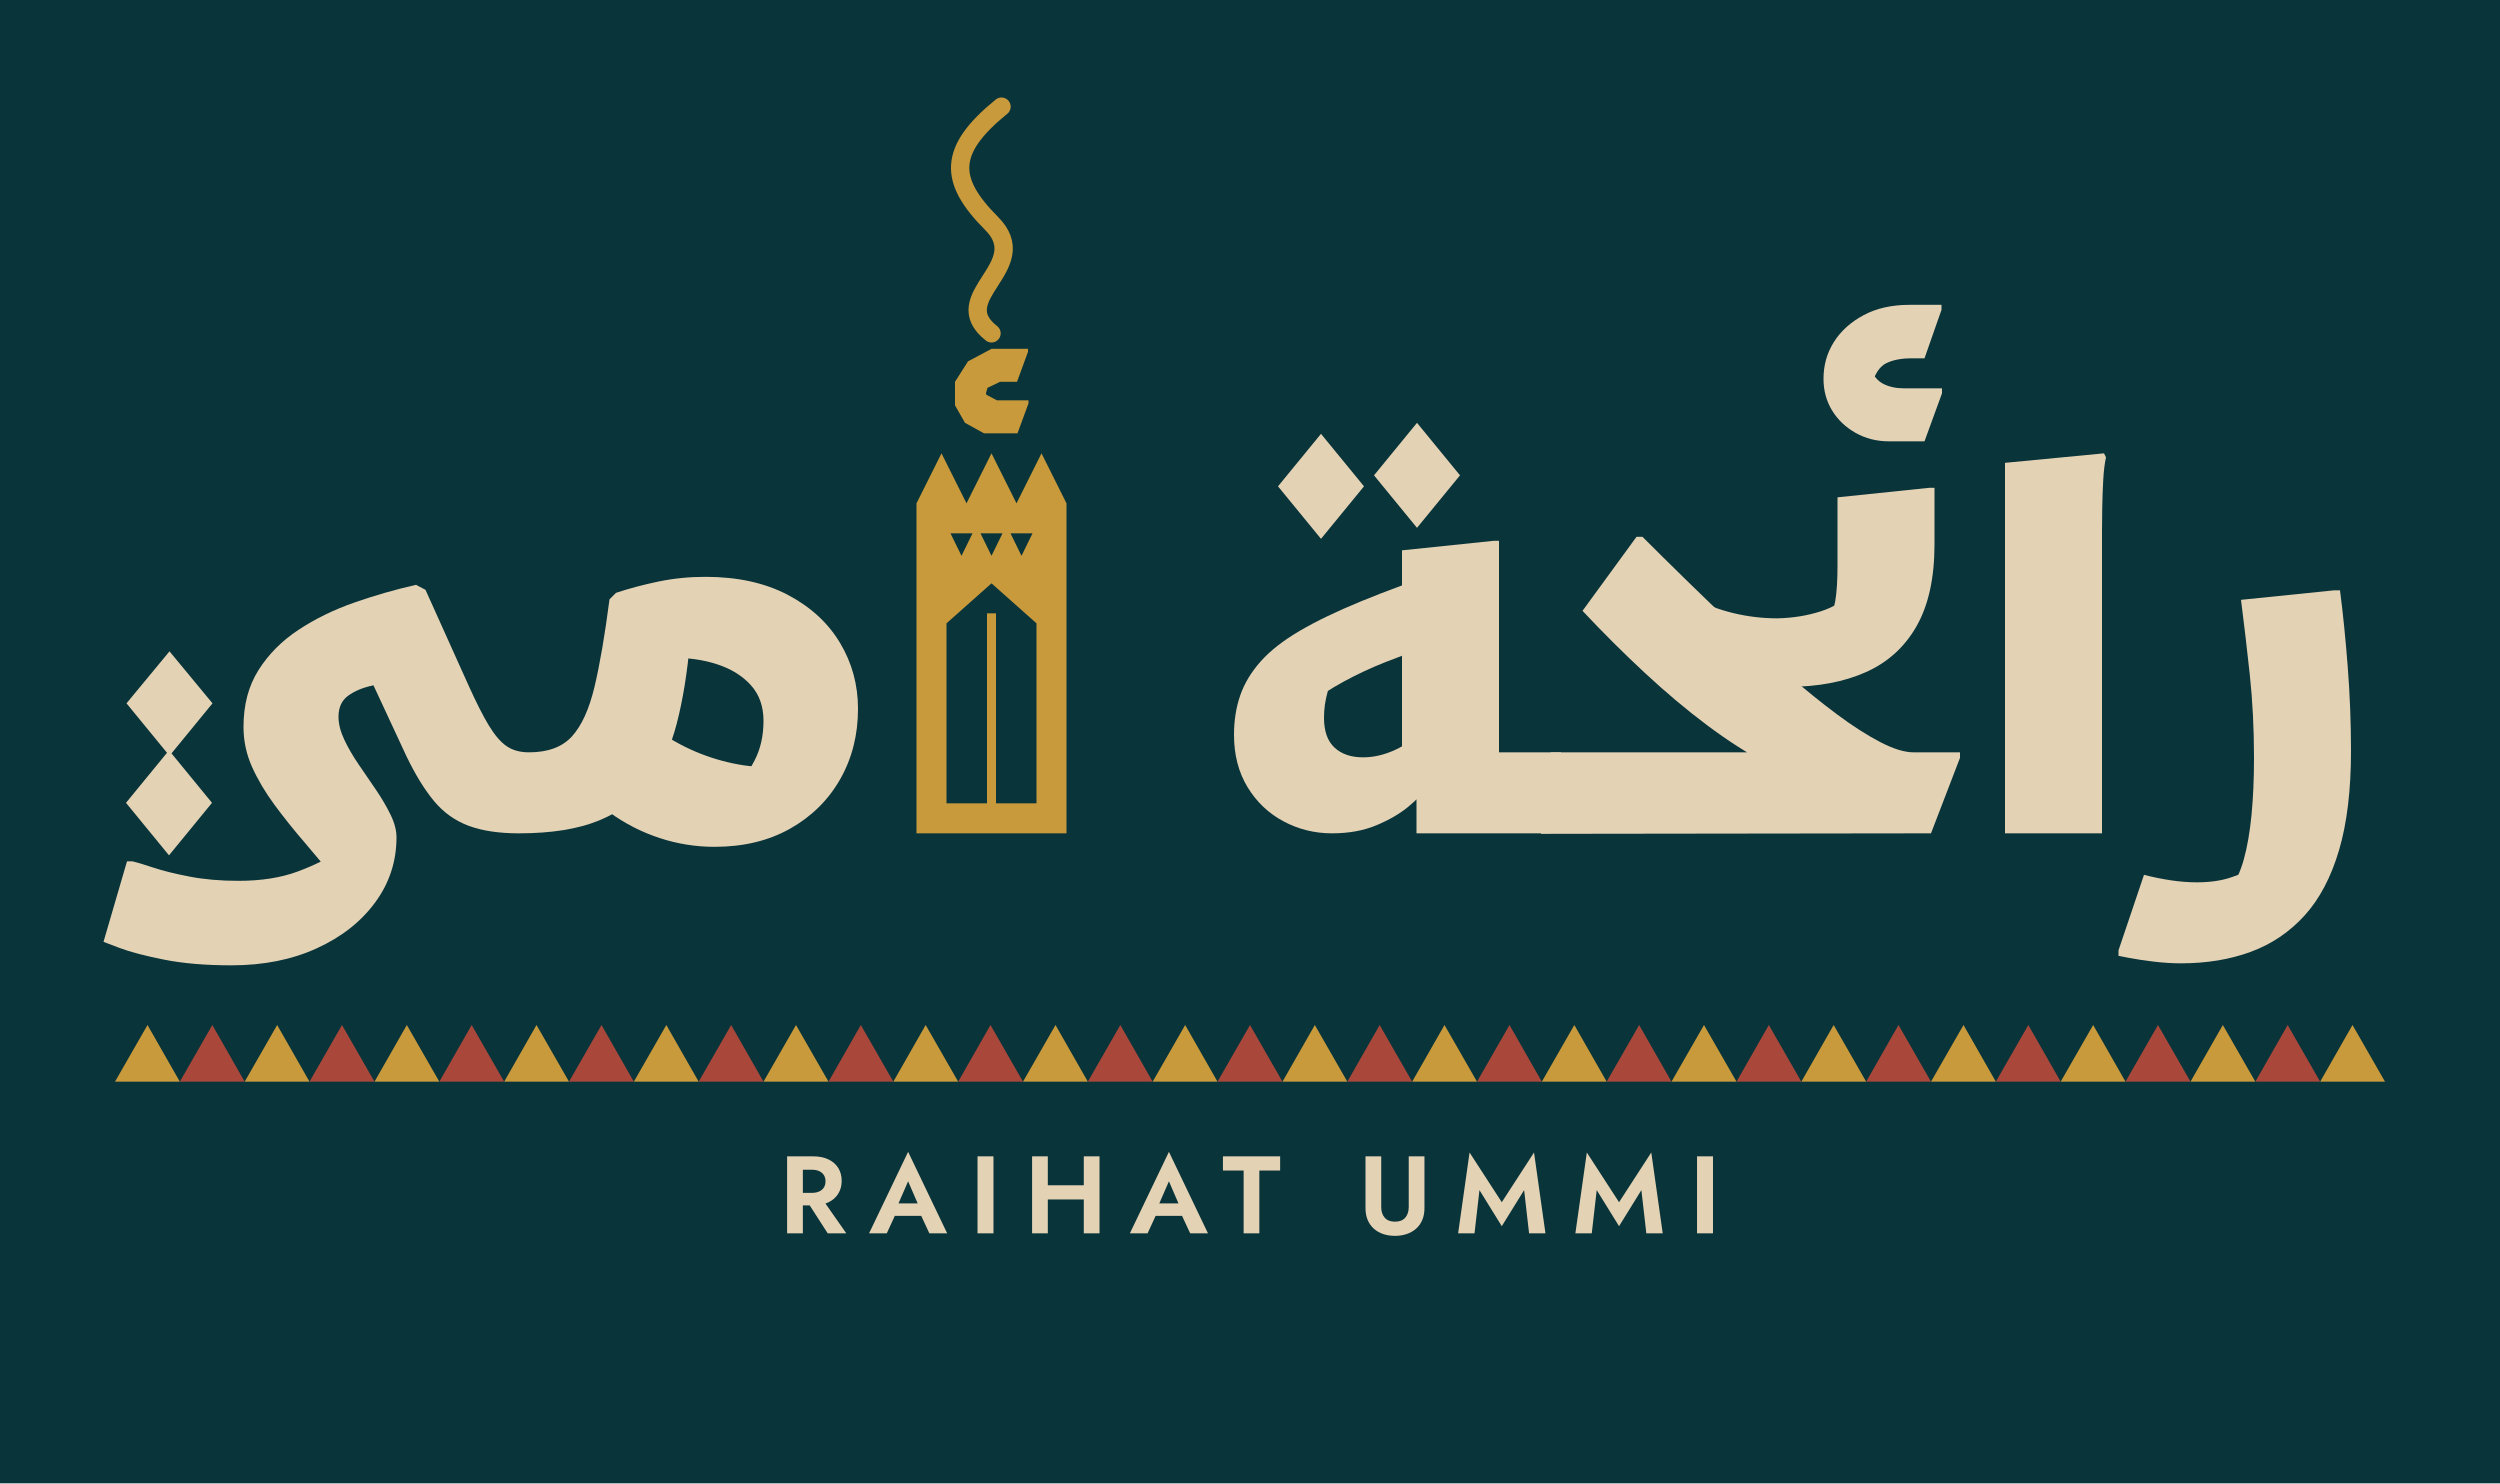
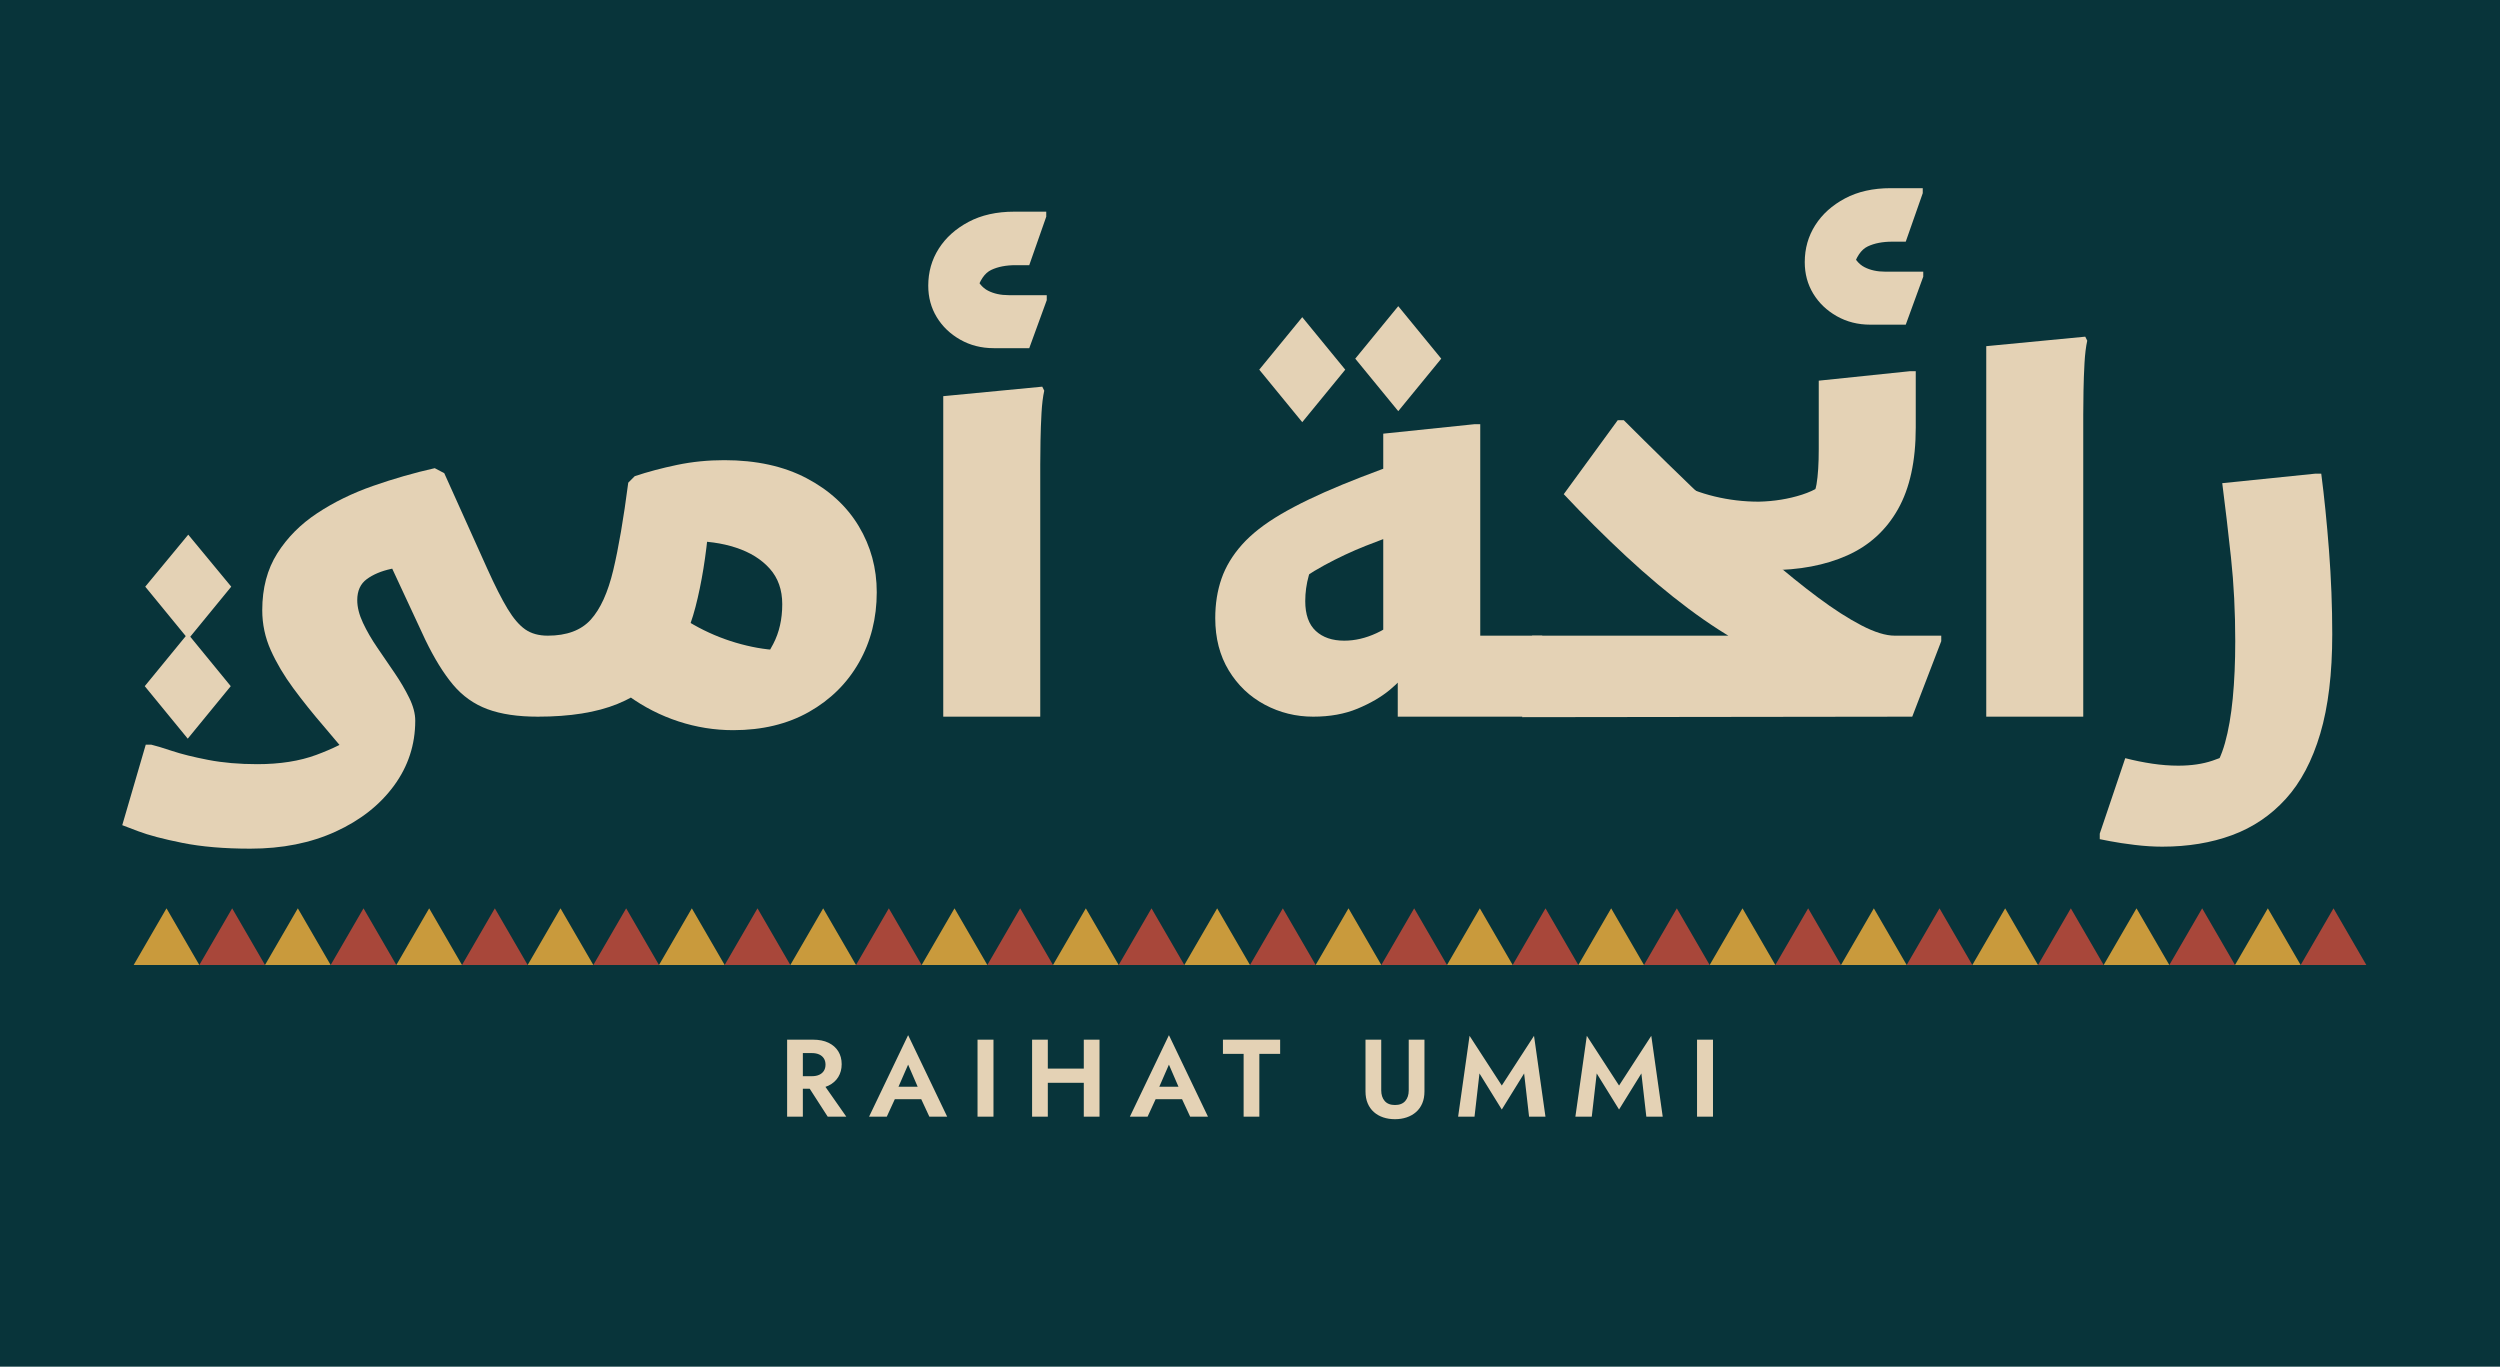
- <svg xmlns="http://www.w3.org/2000/svg" viewBox="0 0 1500 890" width="1500" height="890">
-   <rect width="1500" height="890" fill="#08343A" />
-   <g transform="translate(0,70)">
-     <path d="M311.4 430.0Q293.4 430.0 281.25 425.5Q269.1 421.0 260.55 410.8Q252.0 400.6 243.9 383.8L211.8 314.8L241.8 338.2Q232.2 339.4 223.35 341.35Q214.5 343.3 208.8 347.5Q203.1 351.7 203.1 360.1Q203.1 366.4 206.55 373.75Q210.0 381.1 215.25 388.75Q220.5 396.4 225.6 403.9Q230.7 411.4 234.3 418.75Q237.9 426.1 237.9 432.4Q237.9 454.0 225.15 471.4Q212.4 488.8 190.05 499.0Q167.7 509.2 138.9 509.2Q115.5 509.2 98.25 505.75Q81.0 502.3 71.55 498.7Q62.1 495.1 62.1 495.1L76.2 446.8H79.5Q83.4 447.7 91.95 450.55Q100.5 453.4 113.7 455.95Q126.9 458.5 143.1 458.5Q163.5 458.5 178.5 452.95Q193.5 447.4 202.8 440.8L204.3 461.5Q193.8 448.3 183.45 436.3Q173.1 424.3 164.7 412.9Q156.3 401.5 151.2 390.1Q146.1 378.7 146.1 366.1Q146.1 346.3 155.1 332.05Q164.1 317.8 179.1 307.9Q194.1 298.0 212.55 291.55Q231.0 285.1 249.6 280.9L255.3 283.9L281.1 341.2Q288.0 356.5 293.25 365.2Q298.5 373.9 303.9 377.65Q309.3 381.4 317.4 381.4V424.0ZM101.7 383.5 75.9 352.0 101.7 320.8 127.5 352.0ZM101.4 443.2 75.6 411.7 101.4 380.2 127.2 411.7Z" fill="#E4D2B5" />
-     <path d="M423.3 276.1Q452.1 276.1 472.65 286.9Q493.2 297.7 504 315.7Q514.8 333.7 514.8 355.3Q514.8 378.7 504.15 397.45Q493.5 416.2 474.15 427.15Q454.8 438.1 428.7 438.1Q411.9 438.1 395.85 432.85Q379.8 427.6 365.85 417.55Q351.9 407.5 341.1 392.2L384.3 359.2Q392.7 367.9 404.85 374.8Q417.0 381.7 430.2 385.6Q443.4 389.5 455.4 390.1Q460.8 390.4 463.35 390.4Q465.9 390.4 467.7 390.1L440.4 406.0Q447.3 396.7 452.7 386.35Q458.1 376.0 458.1 362.5Q458.1 349.6 450.6 341.2Q443.1 332.8 430.35 328.6Q417.6 324.4 402.0 324.7L414.0 315.1Q411.6 342.7 406.05 364.15Q400.5 385.6 389.25 400.15Q378.0 414.7 359.25 422.35Q340.5 430.0 311.4 430.0V387.4L317.4 381.4Q334.5 381.4 343.2 371.8Q351.9 362.2 356.7 342.1Q361.5 322.0 365.7 289.6L369.6 285.7Q381.3 281.8 394.95 278.95Q408.6 276.1 423.3 276.1Z" fill="#E4D2B5" />
-     <path d="M549.9 430.0V232.0L564.9 202.0L579.9 232.0L594.9 202.0L609.9 232.0L624.9 202.0L639.9 232.0V430.0ZM567.9 412.0H621.9V304.0L594.9 280.0L567.9 304.0ZM592.2 298.0H597.6V412.0H592.2ZM576.9 263.5 583.5 250.0H570.3ZM594.9 263.5 601.5 250.0H588.3ZM612.9 263.5 619.5 250.0H606.3ZM573.0 166.6V159.1L580.8 146.8L594.9 139.3H604.8H616.8V141.1L610.2 159.1H605.4H600.0L592.5 162.7L590.7 169.0L590.1 162.4L591.9 166.9L598.2 170.2H602.7H617.1V172.0L610.5 190.0H597.3H590.4L579.0 183.7L573.0 173.2Z" fill="#C99A3C" />
-     <path d="M858.3 365.2Q846.9 375.4 837.15 379.9Q827.4 384.4 817.8 384.4Q807.0 384.4 800.7 378.55Q794.4 372.7 794.4 360.7Q794.4 352.9 796.5 345.4Q798.6 337.9 802.8 331.9L782.4 354.7Q793.8 345.7 805.95 339.1Q818.1 332.5 830.55 327.55Q843.0 322.6 855.3 318.4L868.5 271.6Q838.5 281.8 816.6 290.8Q794.7 299.8 779.85 308.5Q765.0 317.2 756.45 326.8Q747.9 336.4 744.15 347.2Q740.4 358.0 740.4 370.9Q740.4 388.9 748.5 402.25Q756.6 415.6 770.1 422.8Q783.6 430.0 799.2 430.0Q814.2 430.0 825.75 425.2Q837.3 420.4 845.1 413.95Q852.9 407.5 856.2 401.8ZM930.6 430.0 936.6 424.0V381.4H875.7L899.4 404.8V254.5H896.1L841.2 260.2V401.2L849.9 387.1V430.0ZM850.2 246.7 824.4 215.2 850.2 183.7 876.0 215.2ZM792.6 253.3 766.8 221.8 792.6 190.3 818.4 221.8Z" fill="#E4D2B5" />
-     <path d="M1148.1 381.4H1176.0V384.7L1158.6 430.0L924.6 430.3V387.4L930.6 381.4H1071.9L1059.9 388.0Q1042.8 379.0 1024.35 365.2Q1005.9 351.4 986.85 333.7Q967.8 316.0 949.5 296.5L981.9 252.1H985.5Q997.2 263.8 1011.6 277.9Q1026.0 292.0 1041.45 306.55Q1056.9 321.1 1072.5 334.6Q1088.1 348.1 1102.2 358.6Q1116.3 369.1 1128.15 375.25Q1140.0 381.4 1148.1 381.4Z" fill="#E4D2B5" />
-     <path d="M1039.8 336.7 1017 289.0Q1026.9 294.7 1039.95 297.85Q1053.0 301.0 1066.5 301.0Q1080.3 300.7 1092.45 296.8Q1104.6 292.9 1111.5 284.8L1111.8 304.6L1093.8 303.4Q1099.8 298.6 1101.15 290.65Q1102.5 282.7 1102.5 269.5V228.4L1157.4 222.7H1160.7V256.6Q1160.7 286.6 1150.05 305.5Q1139.4 324.4 1119.6 333.25Q1099.8 342.1 1072.8 342.1Q1064.7 342.1 1056.6 340.6Q1048.5 339.1 1039.8 336.7ZM1094.1 157.3Q1094.1 145.0 1100.4 135.1Q1106.7 125.2 1118.25 119.05Q1129.8 112.9 1145.7 112.9H1164.9V115.9L1154.7 145.0H1146.6Q1137.9 145.0 1131.9 147.85Q1125.9 150.7 1122.9 161.2L1122 150.4Q1124.7 157.6 1129.95 160.3Q1135.2 163.0 1142.4 163.0H1165.2V166.0L1154.7 194.8H1133.4Q1122.3 194.8 1113.3 189.7Q1104.3 184.6 1099.2 176.2Q1094.1 167.8 1094.1 157.3Z" fill="#E4D2B5" />
-     <path d="M1203.0 207.7 1262.4 202.0 1263.6 204.4Q1262.4 209.8 1261.95 217.9Q1261.5 226.0 1261.35 234.4Q1261.2 242.8 1261.2 248.8V430.0H1203.0Z" fill="#E4D2B5" />
-     <path d="M1286.4 454.9Q1294.5 457.0 1302.6 458.2Q1310.7 459.4 1318.2 459.4Q1329.9 459.4 1338.75 456.4Q1347.6 453.4 1350.9 450.7L1337.7 463.9Q1343.1 457.0 1346.25 445.75Q1349.4 434.5 1350.9 419.05Q1352.4 403.6 1352.4 384.7Q1352.4 358.3 1349.85 334.6Q1347.3 310.9 1344.6 289.9L1400.4 284.2H1404.0Q1406.7 304.9 1408.65 330.25Q1410.6 355.6 1410.6 380.5Q1410.6 415.9 1403.4 440.2Q1396.2 464.5 1382.7 479.35Q1369.2 494.2 1350.45 501.1Q1331.7 508.0 1308.6 508.0Q1300.8 508.0 1292.1 506.95Q1283.4 505.9 1277.25 504.7Q1271.1 503.5 1271.1 503.5V500.2Z" fill="#E4D2B5" />
-     <path d="M594.9,130.0 c-28,-22 26,-40 0,-66 s-26,-44 6,-70" fill="none" stroke="#C99A3C" stroke-width="11" stroke-linecap="round" />
-     <polygon points="69.0,579.0 107.9,579.0 88.5,545.0" fill="#C99A3C" />
-     <polygon points="107.9,579.0 146.8,579.0 127.4,545.0" fill="#A8473A" />
-     <polygon points="146.8,579.0 185.7,579.0 166.3,545.0" fill="#C99A3C" />
-     <polygon points="185.7,579.0 224.7,579.0 205.2,545.0" fill="#A8473A" />
-     <polygon points="224.7,579.0 263.6,579.0 244.1,545.0" fill="#C99A3C" />
-     <polygon points="263.6,579.0 302.5,579.0 283.0,545.0" fill="#A8473A" />
-     <polygon points="302.5,579.0 341.4,579.0 321.9,545.0" fill="#C99A3C" />
-     <polygon points="341.4,579.0 380.3,579.0 360.9,545.0" fill="#A8473A" />
-     <polygon points="380.3,579.0 419.2,579.0 399.8,545.0" fill="#C99A3C" />
-     <polygon points="419.2,579.0 458.1,579.0 438.7,545.0" fill="#A8473A" />
-     <polygon points="458.1,579.0 497.1,579.0 477.6,545.0" fill="#C99A3C" />
-     <polygon points="497.1,579.0 536.0,579.0 516.5,545.0" fill="#A8473A" />
-     <polygon points="536.0,579.0 574.9,579.0 555.4,545.0" fill="#C99A3C" />
-     <polygon points="574.9,579.0 613.8,579.0 594.3,545.0" fill="#A8473A" />
-     <polygon points="613.8,579.0 652.7,579.0 633.3,545.0" fill="#C99A3C" />
-     <polygon points="652.7,579.0 691.6,579.0 672.2,545.0" fill="#A8473A" />
-     <polygon points="691.6,579.0 730.5,579.0 711.1,545.0" fill="#C99A3C" />
-     <polygon points="730.5,579.0 769.5,579.0 750.0,545.0" fill="#A8473A" />
-     <polygon points="769.5,579.0 808.4,579.0 788.9,545.0" fill="#C99A3C" />
-     <polygon points="808.4,579.0 847.3,579.0 827.8,545.0" fill="#A8473A" />
-     <polygon points="847.3,579.0 886.2,579.0 866.7,545.0" fill="#C99A3C" />
-     <polygon points="886.2,579.0 925.1,579.0 905.7,545.0" fill="#A8473A" />
-     <polygon points="925.1,579.0 964.0,579.0 944.6,545.0" fill="#C99A3C" />
-     <polygon points="964.0,579.0 1002.9,579.0 983.5,545.0" fill="#A8473A" />
-     <polygon points="1002.9,579.0 1041.9,579.0 1022.4,545.0" fill="#C99A3C" />
-     <polygon points="1041.9,579.0 1080.8,579.0 1061.3,545.0" fill="#A8473A" />
-     <polygon points="1080.8,579.0 1119.7,579.0 1100.2,545.0" fill="#C99A3C" />
-     <polygon points="1119.7,579.0 1158.6,579.0 1139.1,545.0" fill="#A8473A" />
-     <polygon points="1158.6,579.0 1197.5,579.0 1178.1,545.0" fill="#C99A3C" />
-     <polygon points="1197.5,579.0 1236.4,579.0 1217.0,545.0" fill="#A8473A" />
-     <polygon points="1236.4,579.0 1275.3,579.0 1255.9,545.0" fill="#C99A3C" />
-     <polygon points="1275.3,579.0 1314.3,579.0 1294.8,545.0" fill="#A8473A" />
-     <polygon points="1314.3,579.0 1353.2,579.0 1333.7,545.0" fill="#C99A3C" />
-     <polygon points="1353.2,579.0 1392.1,579.0 1372.6,545.0" fill="#A8473A" />
-     <polygon points="1392.1,579.0 1431.0,579.0 1411.5,545.0" fill="#C99A3C" />
-     <path d="M482.766 648.484 496.626 670.0H507.78L492.732 648.484ZM472.272 623.8V670.0H481.71V623.8ZM478.014 631.852H487.188Q489.696 631.852 491.511 632.677Q493.326 633.502 494.316 635.053Q495.306 636.604 495.306 638.782Q495.306 640.96 494.316 642.511Q493.326 644.062 491.511 644.887Q489.696 645.712 487.188 645.712H478.014V653.236H487.782Q493.26 653.236 497.088 651.388Q500.916 649.54 502.962 646.207Q505.008 642.874 505.008 638.518Q505.008 634.096 502.962 630.796Q500.916 627.496 497.088 625.648Q493.26 623.8 487.782 623.8H478.014ZM532.794 659.506H557.214L556.092 652.048H533.916ZM544.872 638.782 551.802 654.82 551.67 657.196 557.61 670.0H568.302L544.872 621.094L521.442 670.0H532.068L538.14 656.8L537.942 654.688ZM586.518 623.8V670.0H596.088V623.8ZM622.356 649.672H656.28V641.158H622.356ZM650.274 623.8V670.0H659.712V623.8ZM619.254 623.8V670.0H628.692V623.8ZM689.28 659.506H713.7L712.578 652.048H690.402ZM701.358 638.782 708.288 654.82 708.156 657.196 714.096 670.0H724.788L701.358 621.094L677.928 670.0H688.554L694.626 656.8L694.428 654.688ZM733.764 632.314H746.172V670.0H755.61V632.314H768.084V623.8H733.764ZM819.3 623.8V654.82Q819.3 658.912 820.62 662.014Q821.94 665.116 824.316 667.228Q826.692 669.34 829.926 670.429Q833.16 671.518 836.988 671.518Q840.75 671.518 843.984 670.429Q847.218 669.34 849.627 667.228Q852.036 665.116 853.356 662.014Q854.676 658.912 854.676 654.82V623.8H845.238V654.226Q845.238 658.186 843.159 660.595Q841.08 663.004 836.988 663.004Q832.896 663.004 830.817 660.595Q828.738 658.186 828.738 654.226V623.8ZM887.676 644.062 901.074 665.71 914.472 644.062 917.442 670.0H927.276L920.412 621.49L901.074 651.322L881.736 621.49L874.872 670.0H884.706ZM958.032 644.062 971.43 665.71 984.828 644.062 987.798 670.0H997.632L990.768 621.49L971.43 651.322L952.092 621.49L945.228 670.0H955.062ZM1018.224 623.8V670.0H1027.794V623.8Z" fill="#E4D2B5" />
-   </g>
+ <svg xmlns="http://www.w3.org/2000/svg" viewBox="0 0 1500 820" width="1500" height="820">
+   <rect width="1500" height="820" fill="#08343A" />
+   <path d="M322.65 430.0Q304.65 430.0 292.5 425.5Q280.35 421.0 271.8 410.8Q263.25 400.6 255.15 383.8L223.05 314.8L253.05 338.2Q243.45 339.4 234.6 341.35Q225.75 343.3 220.05 347.5Q214.35 351.7 214.35 360.1Q214.35 366.4 217.8 373.75Q221.25 381.1 226.5 388.75Q231.75 396.4 236.85 403.9Q241.95 411.4 245.55 418.75Q249.15 426.1 249.15 432.4Q249.15 454.0 236.4 471.4Q223.65 488.8 201.3 499.0Q178.95 509.2 150.15 509.2Q126.75 509.2 109.5 505.75Q92.25 502.3 82.8 498.7Q73.35 495.1 73.35 495.1L87.45 446.8H90.75Q94.65 447.7 103.2 450.55Q111.75 453.4 124.95 455.95Q138.15 458.5 154.35 458.5Q174.75 458.5 189.75 452.95Q204.75 447.4 214.05 440.8L215.55 461.5Q205.05 448.3 194.7 436.3Q184.35 424.3 175.95 412.9Q167.55 401.5 162.45 390.1Q157.35 378.7 157.35 366.1Q157.35 346.3 166.35 332.05Q175.35 317.8 190.35 307.9Q205.35 298.0 223.8 291.55Q242.25 285.1 260.85 280.9L266.55 283.9L292.35 341.2Q299.25 356.5 304.5 365.2Q309.75 373.9 315.15 377.65Q320.55 381.4 328.65 381.4V424.0ZM112.95 383.5 87.15 352.0 112.95 320.8 138.75 352.0ZM112.65 443.2 86.85 411.7 112.65 380.2 138.45 411.7Z" fill="#E4D2B5" />
+   <path d="M434.55 276.1Q463.35 276.1 483.9 286.9Q504.45 297.7 515.25 315.7Q526.05 333.7 526.05 355.3Q526.05 378.7 515.4 397.45Q504.75 416.2 485.4 427.15Q466.05 438.1 439.95 438.1Q423.15 438.1 407.1 432.85Q391.05 427.6 377.1 417.55Q363.15 407.5 352.35 392.2L395.55 359.2Q403.95 367.9 416.1 374.8Q428.25 381.7 441.45 385.6Q454.65 389.5 466.65 390.1Q472.05 390.4 474.6 390.4Q477.15 390.4 478.95 390.1L451.65 406.0Q458.55 396.7 463.95 386.35Q469.35 376.0 469.35 362.5Q469.35 349.6 461.85 341.2Q454.35 332.8 441.6 328.6Q428.85 324.4 413.25 324.7L425.25 315.1Q422.85 342.7 417.3 364.15Q411.75 385.6 400.5 400.15Q389.25 414.7 370.5 422.35Q351.75 430.0 322.65 430.0V387.4L328.65 381.4Q345.75 381.4 354.45 371.8Q363.15 362.2 367.95 342.1Q372.75 322.0 376.95 289.6L380.85 285.7Q392.55 281.8 406.2 278.95Q419.85 276.1 434.55 276.1Z" fill="#E4D2B5" />
+   <path d="M565.95 237.7 625.35 232.0 626.55 234.4Q625.35 239.8 624.9 247.9Q624.45 256.0 624.3 264.4Q624.15 272.8 624.15 278.8V430.0H565.95ZM556.95 171.4Q556.95 159.1 563.25 149.2Q569.55 139.3 581.1 133.15Q592.65 127 608.55 127H627.75V130.0L617.55 159.1H609.45Q600.75 159.1 594.75 161.95Q588.75 164.8 585.75 175.3L584.85 164.5Q587.55 171.7 592.8 174.4Q598.05 177.1 605.25 177.1H628.05V180.1L617.55 208.9H596.25Q585.15 208.9 576.15 203.8Q567.15 198.7 562.05 190.3Q556.95 181.9 556.95 171.4Z" fill="#E4D2B5" />
+   <path d="M847.05 365.2Q835.65 375.4 825.9 379.9Q816.15 384.4 806.55 384.4Q795.75 384.4 789.45 378.55Q783.15 372.7 783.15 360.7Q783.15 352.9 785.25 345.4Q787.35 337.9 791.55 331.9L771.15 354.7Q782.55 345.7 794.7 339.1Q806.85 332.5 819.3 327.55Q831.75 322.6 844.05 318.4L857.25 271.6Q827.25 281.8 805.35 290.8Q783.45 299.8 768.6 308.5Q753.75 317.2 745.2 326.8Q736.65 336.4 732.9 347.2Q729.15 358.0 729.15 370.9Q729.15 388.9 737.25 402.25Q745.35 415.6 758.85 422.8Q772.35 430.0 787.95 430.0Q802.95 430.0 814.5 425.2Q826.05 420.4 833.85 413.95Q841.65 407.5 844.95 401.8ZM919.35 430.0 925.35 424.0V381.4H864.45L888.15 404.8V254.5H884.85L829.95 260.2V401.2L838.65 387.1V430.0ZM838.95 246.7 813.15 215.2 838.95 183.7 864.75 215.2ZM781.35 253.3 755.55 221.8 781.35 190.3 807.15 221.8Z" fill="#E4D2B5" />
+   <path d="M1136.85 381.4H1164.75V384.7L1147.35 430.0L913.35 430.3V387.4L919.35 381.4H1060.65L1048.65 388.0Q1031.55 379.0 1013.1 365.2Q994.65 351.4 975.6 333.7Q956.55 316.0 938.25 296.5L970.65 252.1H974.25Q985.95 263.8 1000.35 277.9Q1014.75 292.0 1030.2 306.55Q1045.65 321.1 1061.25 334.6Q1076.85 348.1 1090.95 358.6Q1105.05 369.1 1116.9 375.25Q1128.75 381.4 1136.85 381.4Z" fill="#E4D2B5" />
+   <path d="M1028.55 336.7 1005.75 289.0Q1015.65 294.7 1028.7 297.85Q1041.75 301.0 1055.25 301.0Q1069.05 300.7 1081.2 296.8Q1093.35 292.9 1100.25 284.8L1100.55 304.6L1082.55 303.4Q1088.55 298.6 1089.9 290.65Q1091.25 282.7 1091.25 269.5V228.4L1146.15 222.7H1149.45V256.6Q1149.45 286.6 1138.8 305.5Q1128.15 324.4 1108.35 333.25Q1088.55 342.1 1061.55 342.1Q1053.45 342.1 1045.35 340.6Q1037.25 339.1 1028.55 336.7ZM1082.85 157.3Q1082.85 145.0 1089.15 135.1Q1095.45 125.2 1107.0 119.05Q1118.55 112.9 1134.45 112.9H1153.65V115.9L1143.45 145.0H1135.35Q1126.65 145.0 1120.65 147.85Q1114.65 150.7 1111.65 161.2L1110.75 150.4Q1113.45 157.6 1118.7 160.3Q1123.95 163.0 1131.15 163.0H1153.95V166.0L1143.45 194.8H1122.15Q1111.05 194.8 1102.05 189.7Q1093.05 184.6 1087.95 176.2Q1082.85 167.8 1082.85 157.3Z" fill="#E4D2B5" />
+   <path d="M1191.75 207.7 1251.15 202.0 1252.35 204.4Q1251.15 209.8 1250.7 217.9Q1250.25 226.0 1250.1 234.4Q1249.95 242.8 1249.95 248.8V430.0H1191.75Z" fill="#E4D2B5" />
+   <path d="M1275.15 454.9Q1283.25 457.0 1291.35 458.2Q1299.45 459.4 1306.95 459.4Q1318.65 459.4 1327.5 456.4Q1336.35 453.4 1339.65 450.7L1326.45 463.9Q1331.85 457.0 1335.0 445.75Q1338.15 434.5 1339.65 419.05Q1341.15 403.6 1341.15 384.7Q1341.15 358.3 1338.6 334.6Q1336.05 310.9 1333.35 289.9L1389.15 284.2H1392.75Q1395.45 304.9 1397.4 330.25Q1399.35 355.6 1399.35 380.5Q1399.35 415.9 1392.15 440.2Q1384.95 464.5 1371.45 479.35Q1357.95 494.2 1339.2 501.1Q1320.45 508.0 1297.35 508.0Q1289.55 508.0 1280.85 506.95Q1272.15 505.9 1266.0 504.7Q1259.85 503.5 1259.85 503.5V500.2Z" fill="#E4D2B5" />
+   <polygon points="80.2,579.0 119.6,579.0 99.9,545.0" fill="#C99A3C" />
+   <polygon points="119.6,579.0 159.0,579.0 139.3,545.0" fill="#A8473A" />
+   <polygon points="159.0,579.0 198.4,579.0 178.7,545.0" fill="#C99A3C" />
+   <polygon points="198.4,579.0 237.8,579.0 218.1,545.0" fill="#A8473A" />
+   <polygon points="237.8,579.0 277.2,579.0 257.5,545.0" fill="#C99A3C" />
+   <polygon points="277.2,579.0 316.6,579.0 296.9,545.0" fill="#A8473A" />
+   <polygon points="316.6,579.0 356.0,579.0 336.3,545.0" fill="#C99A3C" />
+   <polygon points="356.0,579.0 395.4,579.0 375.7,545.0" fill="#A8473A" />
+   <polygon points="395.4,579.0 434.8,579.0 415.1,545.0" fill="#C99A3C" />
+   <polygon points="434.8,579.0 474.2,579.0 454.5,545.0" fill="#A8473A" />
+   <polygon points="474.2,579.0 513.6,579.0 493.9,545.0" fill="#C99A3C" />
+   <polygon points="513.6,579.0 553.0,579.0 533.3,545.0" fill="#A8473A" />
+   <polygon points="553.0,579.0 592.4,579.0 572.7,545.0" fill="#C99A3C" />
+   <polygon points="592.4,579.0 631.8,579.0 612.1,545.0" fill="#A8473A" />
+   <polygon points="631.8,579.0 671.2,579.0 651.5,545.0" fill="#C99A3C" />
+   <polygon points="671.2,579.0 710.6,579.0 690.9,545.0" fill="#A8473A" />
+   <polygon points="710.6,579.0 750.0,579.0 730.3,545.0" fill="#C99A3C" />
+   <polygon points="750.0,579.0 789.4,579.0 769.7,545.0" fill="#A8473A" />
+   <polygon points="789.4,579.0 828.8,579.0 809.1,545.0" fill="#C99A3C" />
+   <polygon points="828.8,579.0 868.2,579.0 848.5,545.0" fill="#A8473A" />
+   <polygon points="868.2,579.0 907.6,579.0 887.9,545.0" fill="#C99A3C" />
+   <polygon points="907.6,579.0 947.0,579.0 927.3,545.0" fill="#A8473A" />
+   <polygon points="947.0,579.0 986.4,579.0 966.7,545.0" fill="#C99A3C" />
+   <polygon points="986.4,579.0 1025.8,579.0 1006.1,545.0" fill="#A8473A" />
+   <polygon points="1025.8,579.0 1065.2,579.0 1045.5,545.0" fill="#C99A3C" />
+   <polygon points="1065.2,579.0 1104.6,579.0 1084.9,545.0" fill="#A8473A" />
+   <polygon points="1104.6,579.0 1144.0,579.0 1124.3,545.0" fill="#C99A3C" />
+   <polygon points="1144.0,579.0 1183.4,579.0 1163.7,545.0" fill="#A8473A" />
+   <polygon points="1183.4,579.0 1222.8,579.0 1203.1,545.0" fill="#C99A3C" />
+   <polygon points="1222.8,579.0 1262.2,579.0 1242.5,545.0" fill="#A8473A" />
+   <polygon points="1262.2,579.0 1301.6,579.0 1281.9,545.0" fill="#C99A3C" />
+   <polygon points="1301.6,579.0 1341.0,579.0 1321.3,545.0" fill="#A8473A" />
+   <polygon points="1341.0,579.0 1380.4,579.0 1360.7,545.0" fill="#C99A3C" />
+   <polygon points="1380.4,579.0 1419.8,579.0 1400.1,545.0" fill="#A8473A" />
+   <path d="M482.766 648.484 496.626 670.0H507.78L492.732 648.484ZM472.272 623.8V670.0H481.71V623.8ZM478.014 631.852H487.188Q489.696 631.852 491.511 632.677Q493.326 633.502 494.316 635.053Q495.306 636.604 495.306 638.782Q495.306 640.96 494.316 642.511Q493.326 644.062 491.511 644.887Q489.696 645.712 487.188 645.712H478.014V653.236H487.782Q493.26 653.236 497.088 651.388Q500.916 649.54 502.962 646.207Q505.008 642.874 505.008 638.518Q505.008 634.096 502.962 630.796Q500.916 627.496 497.088 625.648Q493.26 623.8 487.782 623.8H478.014ZM532.794 659.506H557.214L556.092 652.048H533.916ZM544.872 638.782 551.802 654.82 551.67 657.196 557.61 670.0H568.302L544.872 621.094L521.442 670.0H532.068L538.14 656.8L537.942 654.688ZM586.518 623.8V670.0H596.088V623.8ZM622.356 649.672H656.28V641.158H622.356ZM650.274 623.8V670.0H659.712V623.8ZM619.254 623.8V670.0H628.692V623.8ZM689.28 659.506H713.7L712.578 652.048H690.402ZM701.358 638.782 708.288 654.82 708.156 657.196 714.096 670.0H724.788L701.358 621.094L677.928 670.0H688.554L694.626 656.8L694.428 654.688ZM733.764 632.314H746.172V670.0H755.61V632.314H768.084V623.8H733.764ZM819.3 623.8V654.82Q819.3 658.912 820.62 662.014Q821.94 665.116 824.316 667.228Q826.692 669.34 829.926 670.429Q833.16 671.518 836.988 671.518Q840.75 671.518 843.984 670.429Q847.218 669.34 849.627 667.228Q852.036 665.116 853.356 662.014Q854.676 658.912 854.676 654.82V623.8H845.238V654.226Q845.238 658.186 843.159 660.595Q841.08 663.004 836.988 663.004Q832.896 663.004 830.817 660.595Q828.738 658.186 828.738 654.226V623.8ZM887.676 644.062 901.074 665.71 914.472 644.062 917.442 670.0H927.276L920.412 621.49L901.074 651.322L881.736 621.49L874.872 670.0H884.706ZM958.032 644.062 971.43 665.71 984.828 644.062 987.798 670.0H997.632L990.768 621.49L971.43 651.322L952.092 621.49L945.228 670.0H955.062ZM1018.224 623.8V670.0H1027.794V623.8Z" fill="#E4D2B5" />
</svg>
